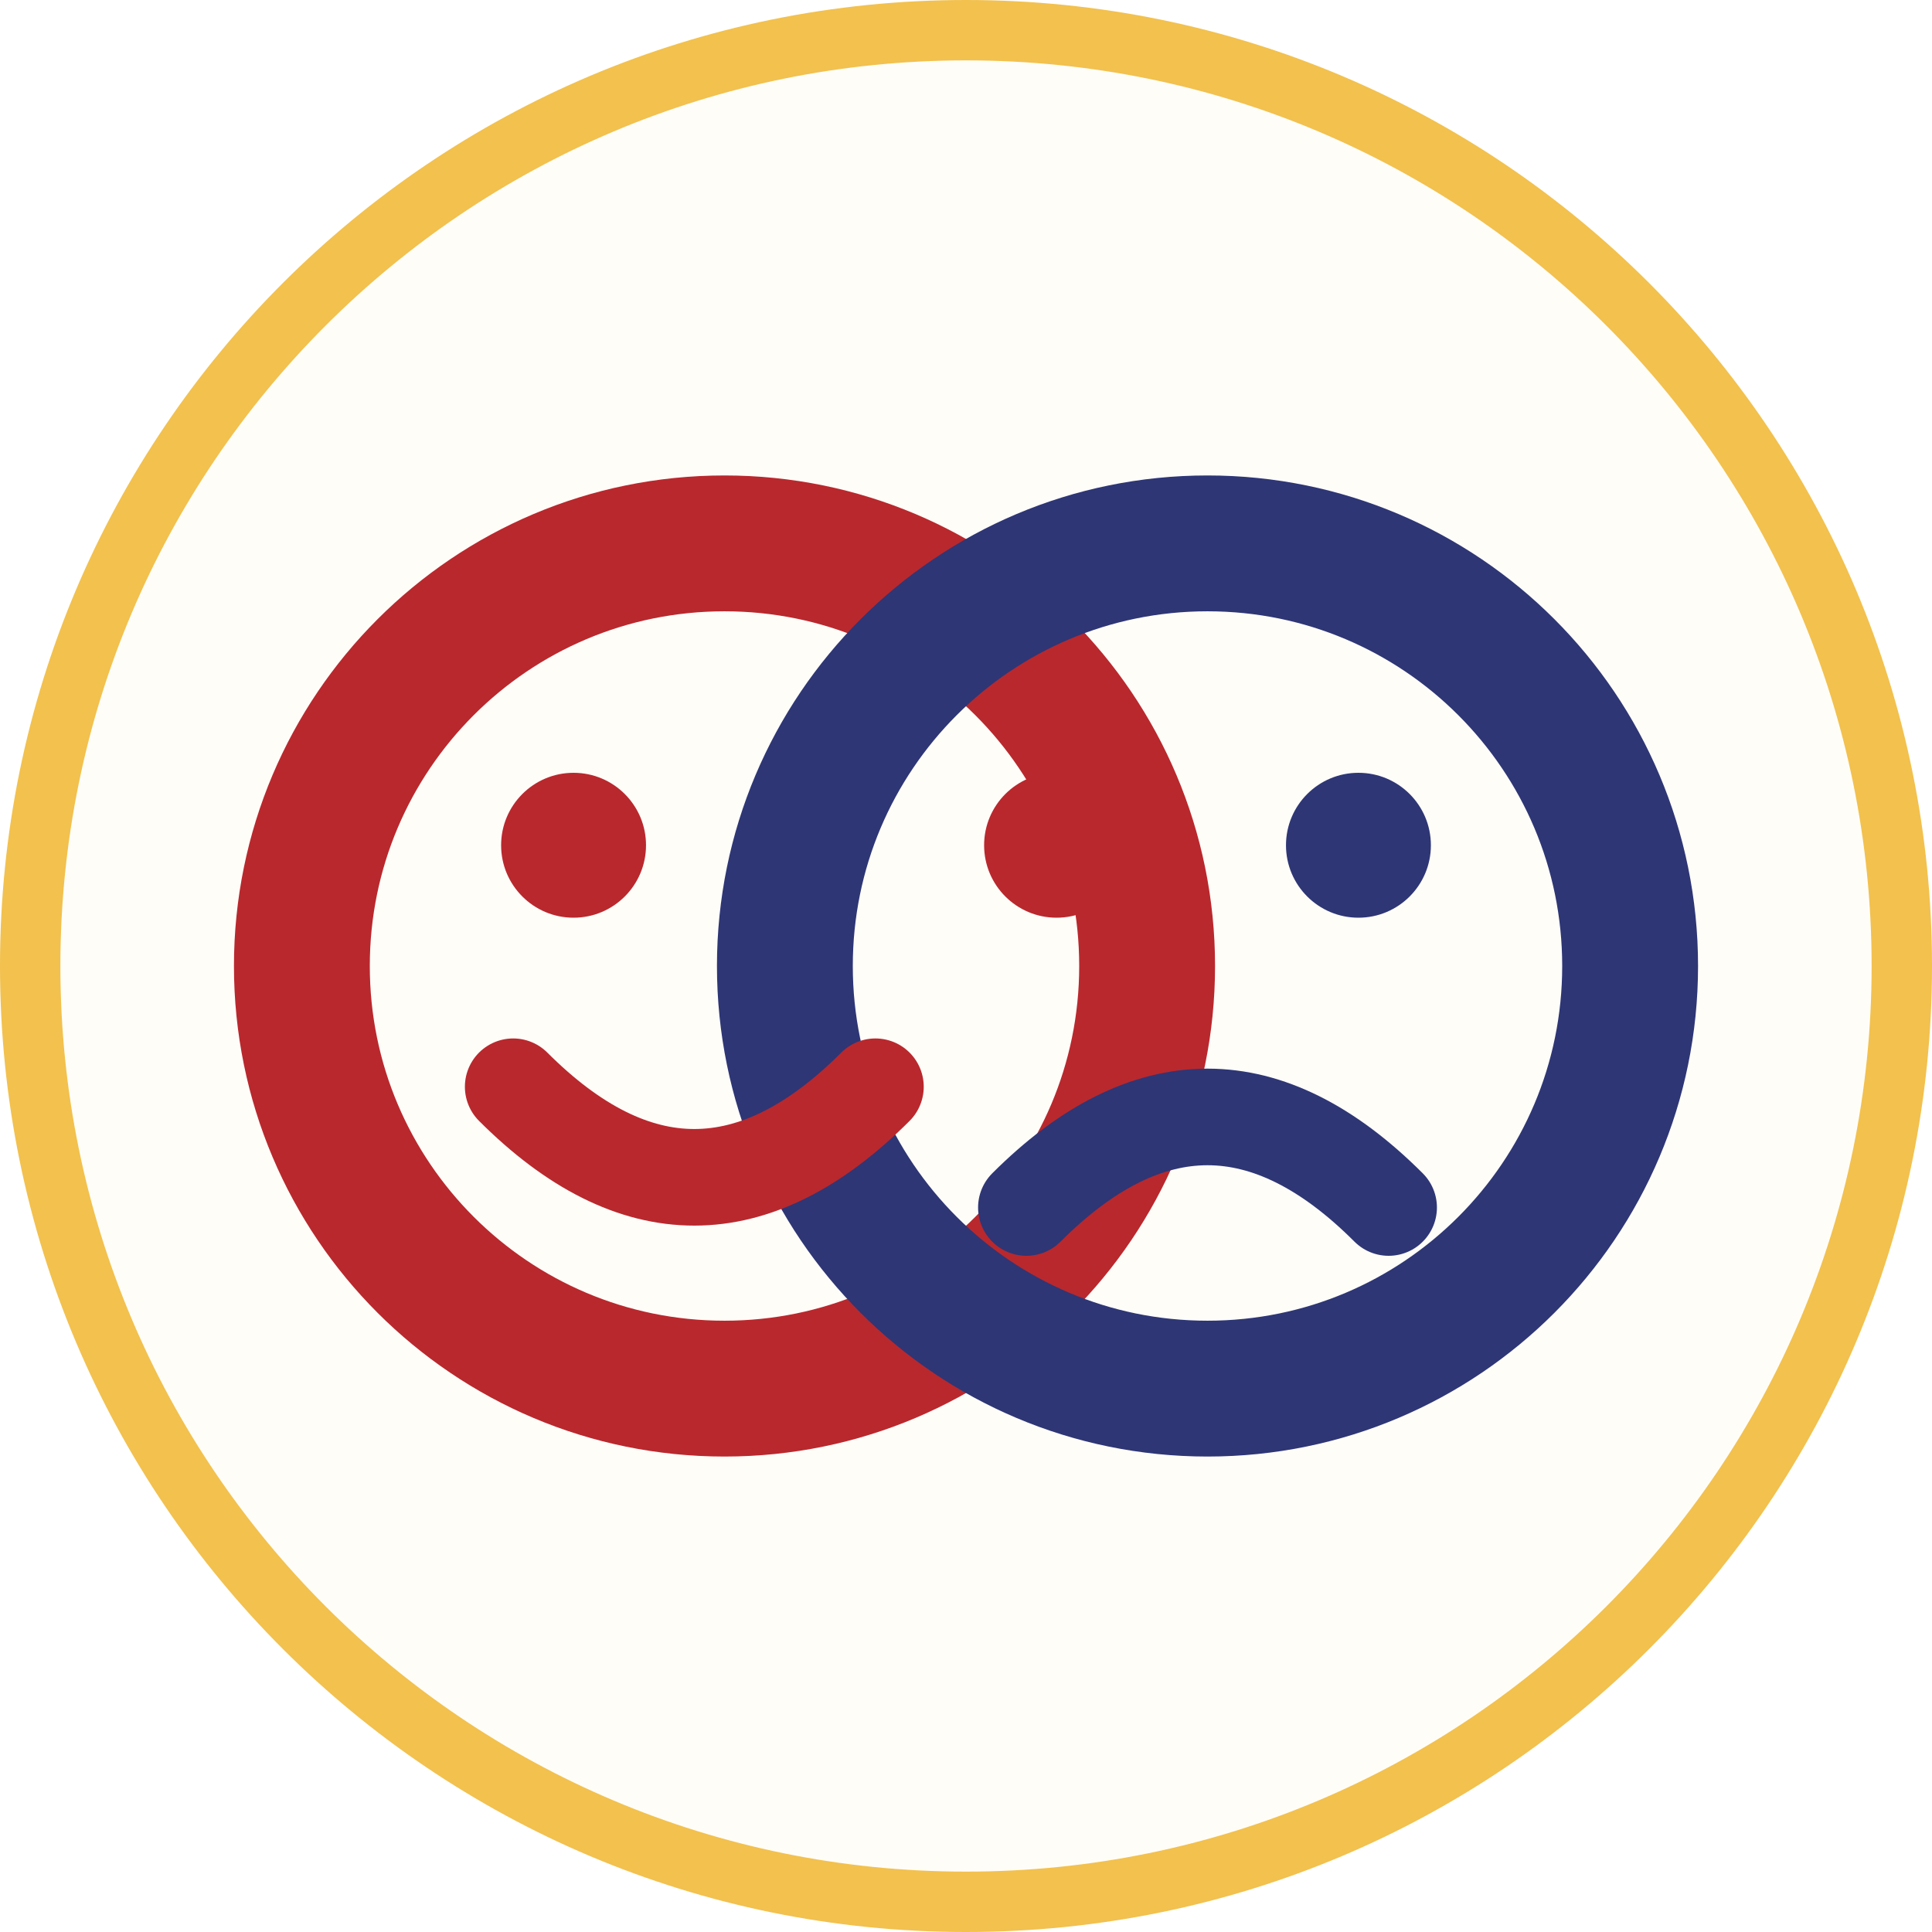
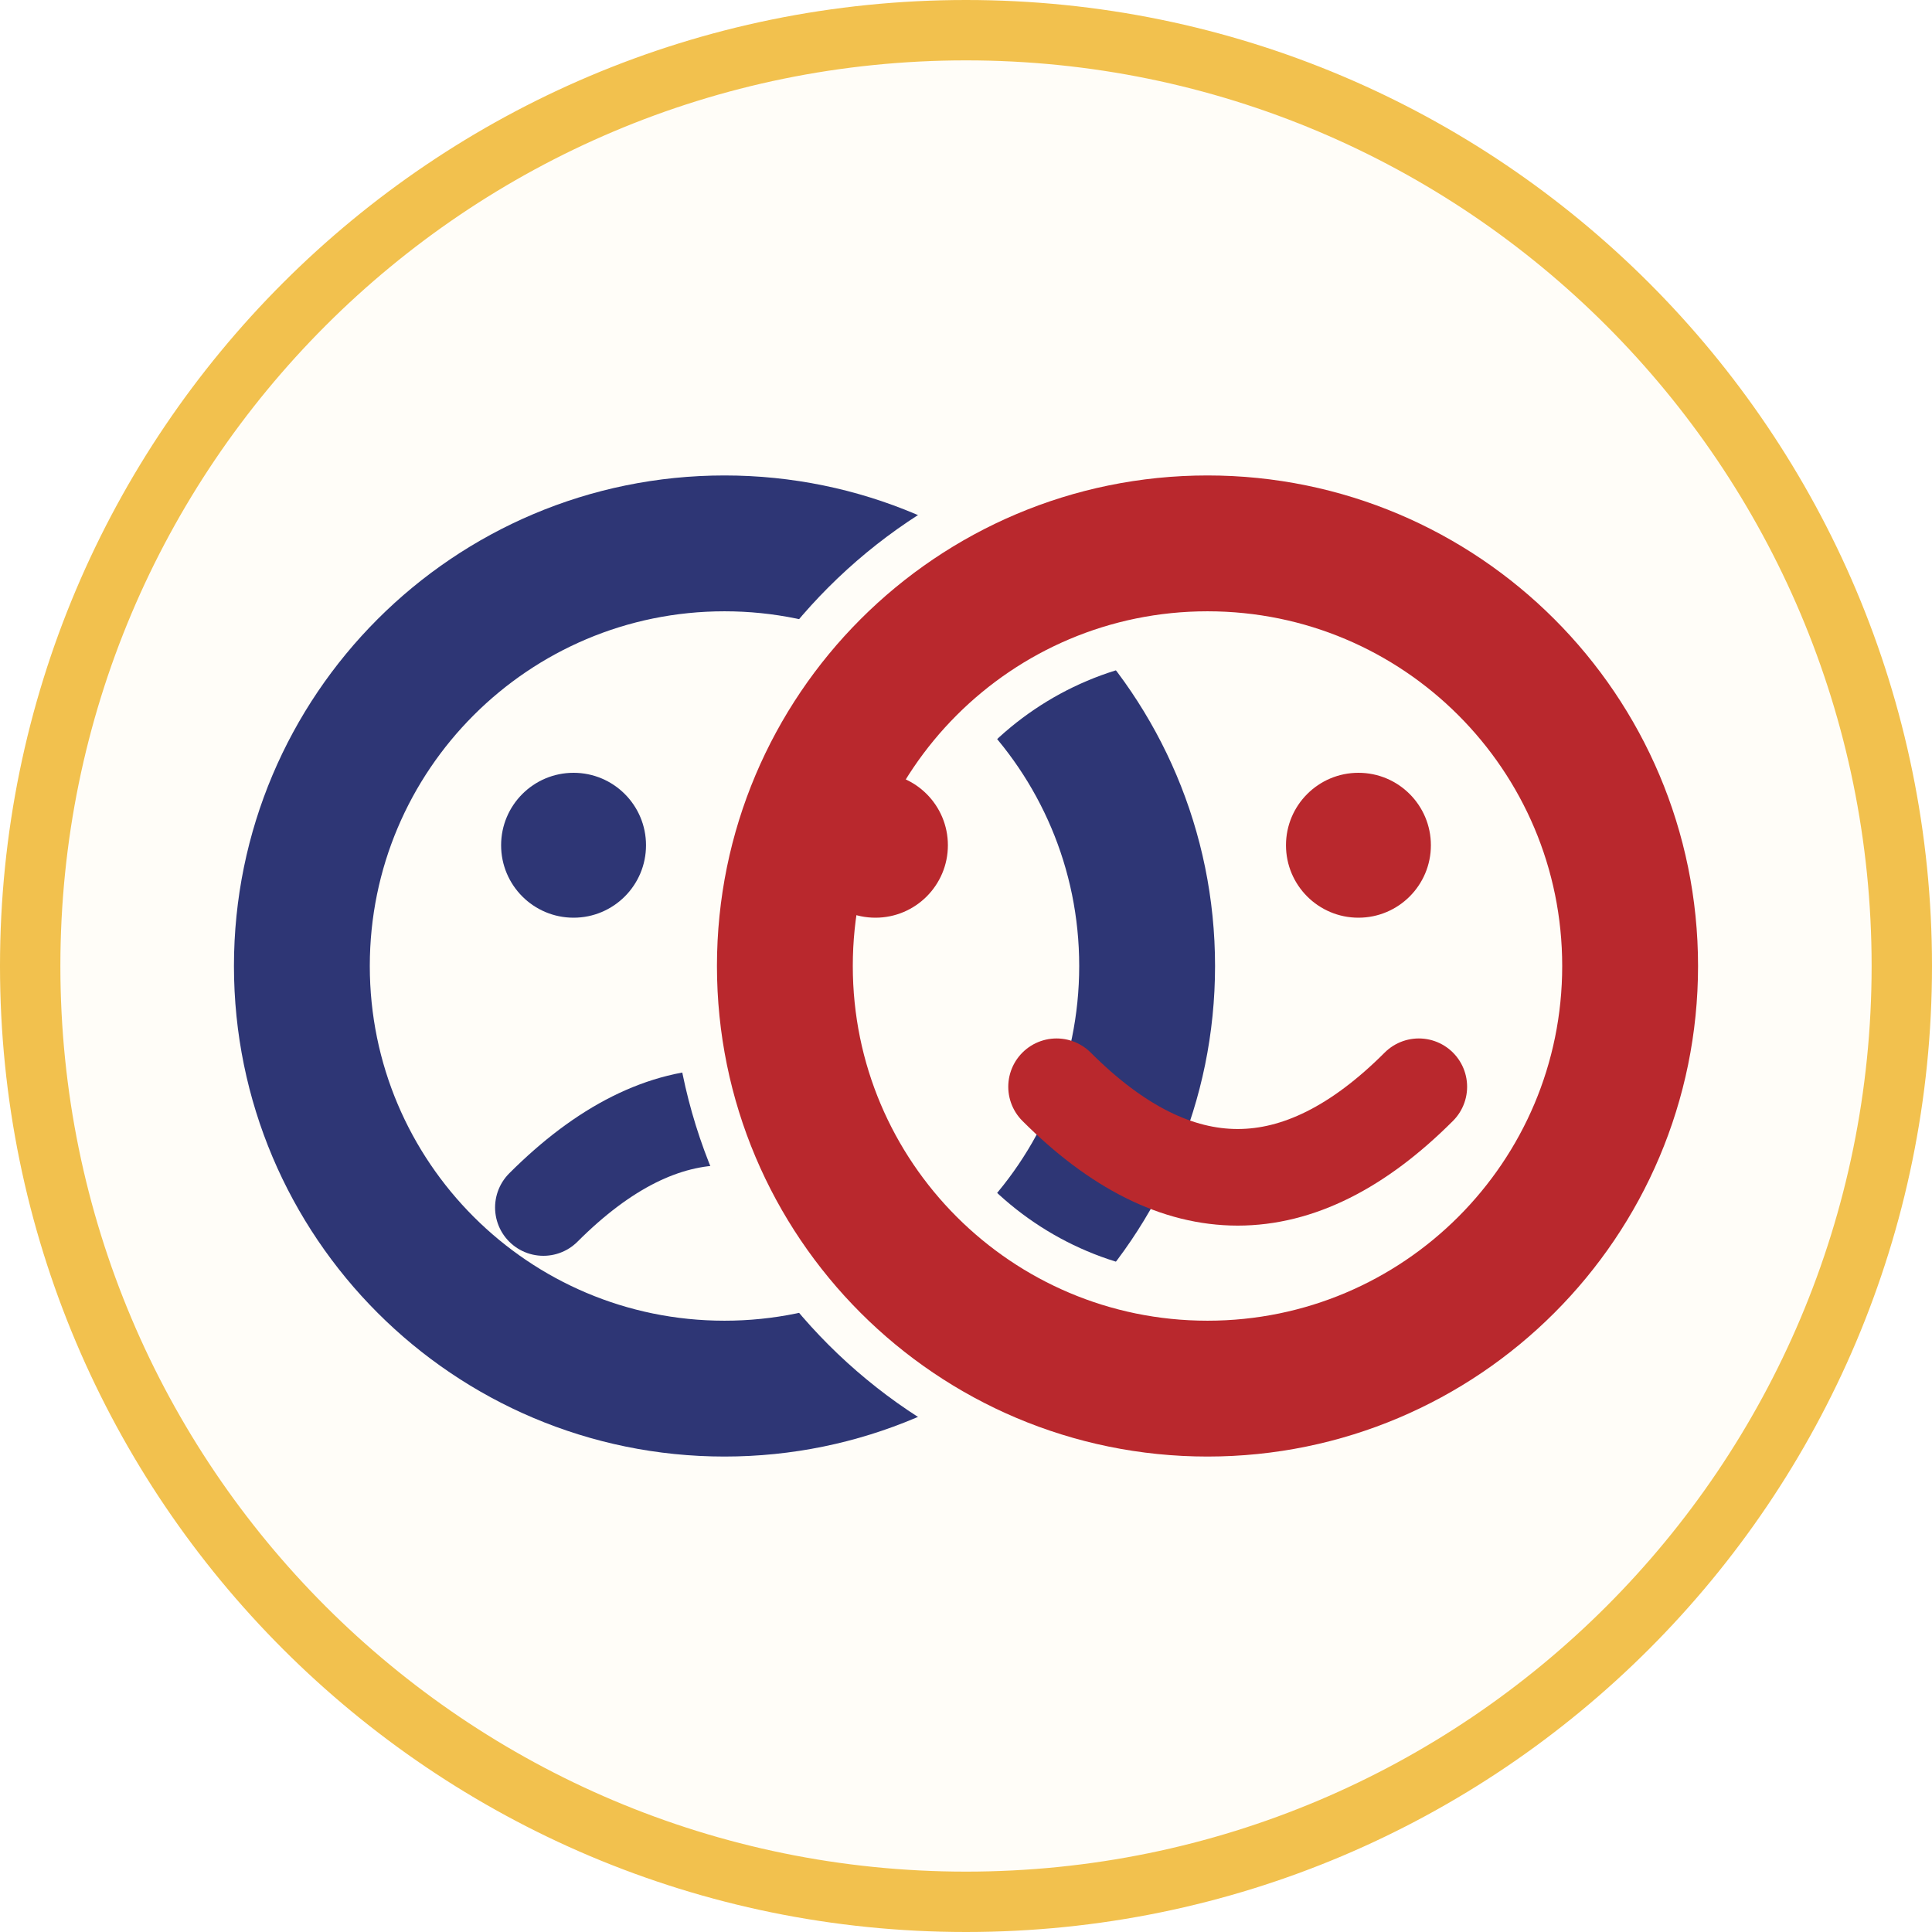
<svg xmlns="http://www.w3.org/2000/svg" viewBox="0 0 64 64">
  <circle cx="32" cy="32" r="31" fill="#fffdf8" stroke="#f2c14e" stroke-width="2" />
-   <circle cx="24" cy="32" r="14" fill="none" stroke="#b9282d" stroke-width="4.5" />
-   <circle cx="40" cy="32" r="14" fill="none" stroke="#2e3675" stroke-width="4.5" />
-   <circle cx="19" cy="28" r="2.4" fill="#b9282d" />
-   <circle cx="35" cy="28" r="2.4" fill="#b9282d" />
-   <circle cx="45" cy="28" r="2.4" fill="#2e3675" />
-   <path d="M17 36 q6 6 12 0" fill="none" stroke="#b9282d" stroke-width="3.2" stroke-linecap="round" />
-   <path d="M34 40 q6 -6 12 0" fill="none" stroke="#2e3675" stroke-width="3.2" stroke-linecap="round" />
+   <circle cx="24" cy="32" r="14" fill="none" stroke="#2e3675" stroke-width="4.5" />
+   <circle cx="19" cy="28" r="2.4" fill="#2e3675" />
+   <path d="M18 40 q6 -6 12 0" fill="none" stroke="#2e3675" stroke-width="3.2" stroke-linecap="round" />
+   <circle cx="40" cy="32" r="14" fill="none" stroke="#fffdf8" stroke-width="7.5" />
+   <circle cx="40" cy="32" r="14" fill="none" stroke="#b9282d" stroke-width="4.5" />
+   <circle cx="29" cy="28" r="2.4" fill="#b9282d" />
+   <circle cx="45" cy="28" r="2.4" fill="#b9282d" />
+   <path d="M35 36 q6 6 12 0" fill="none" stroke="#b9282d" stroke-width="3.2" stroke-linecap="round" />
</svg>
